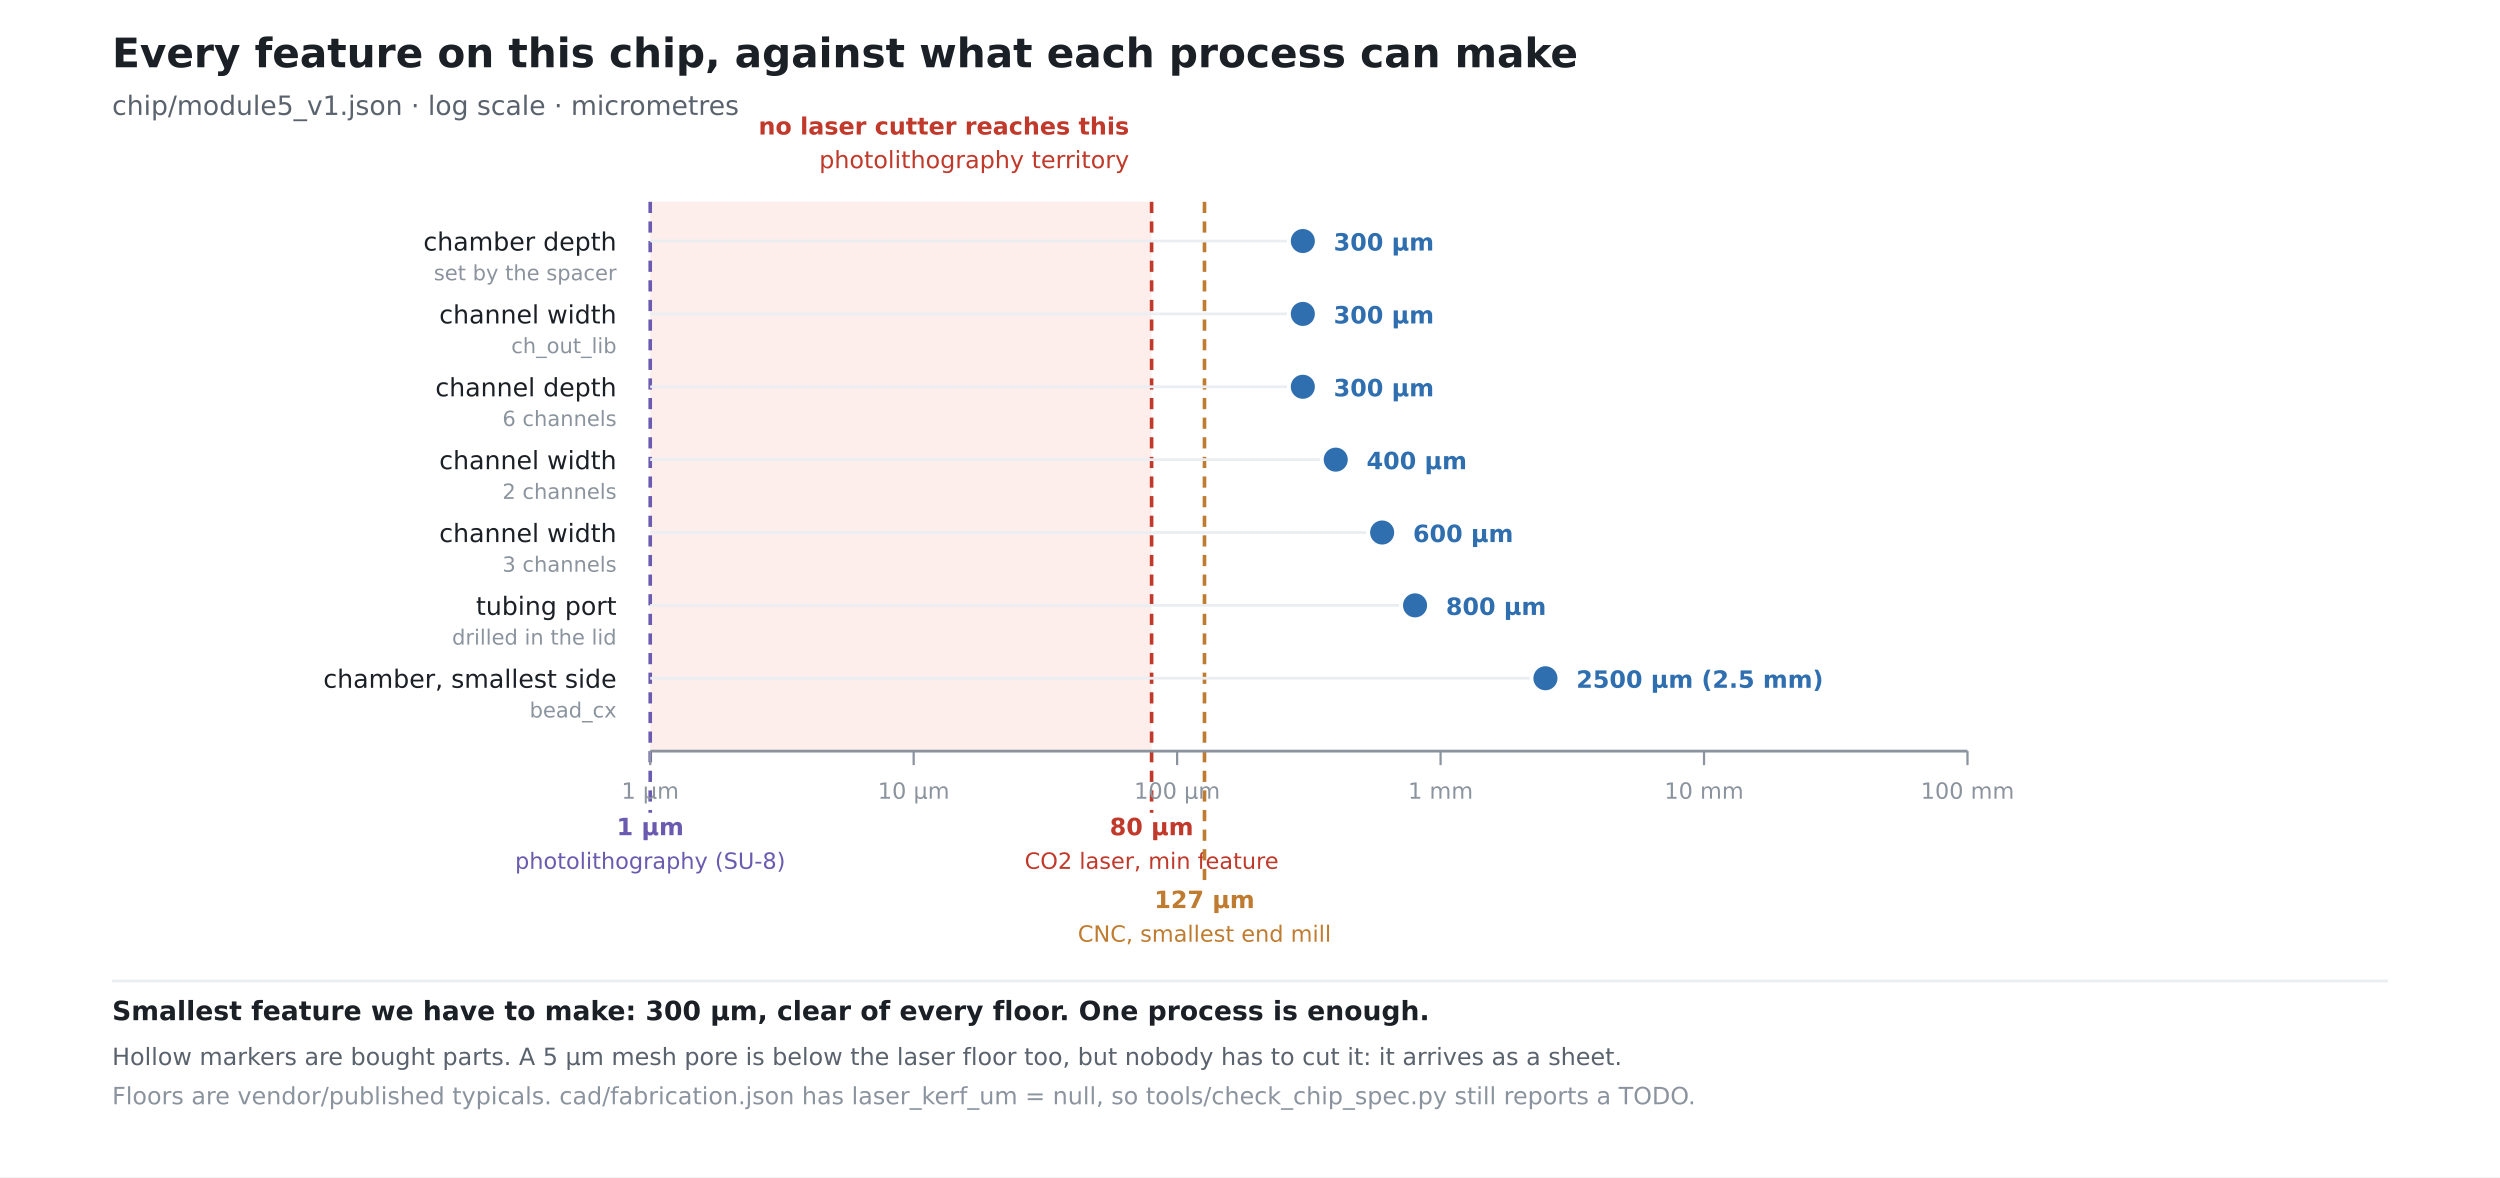
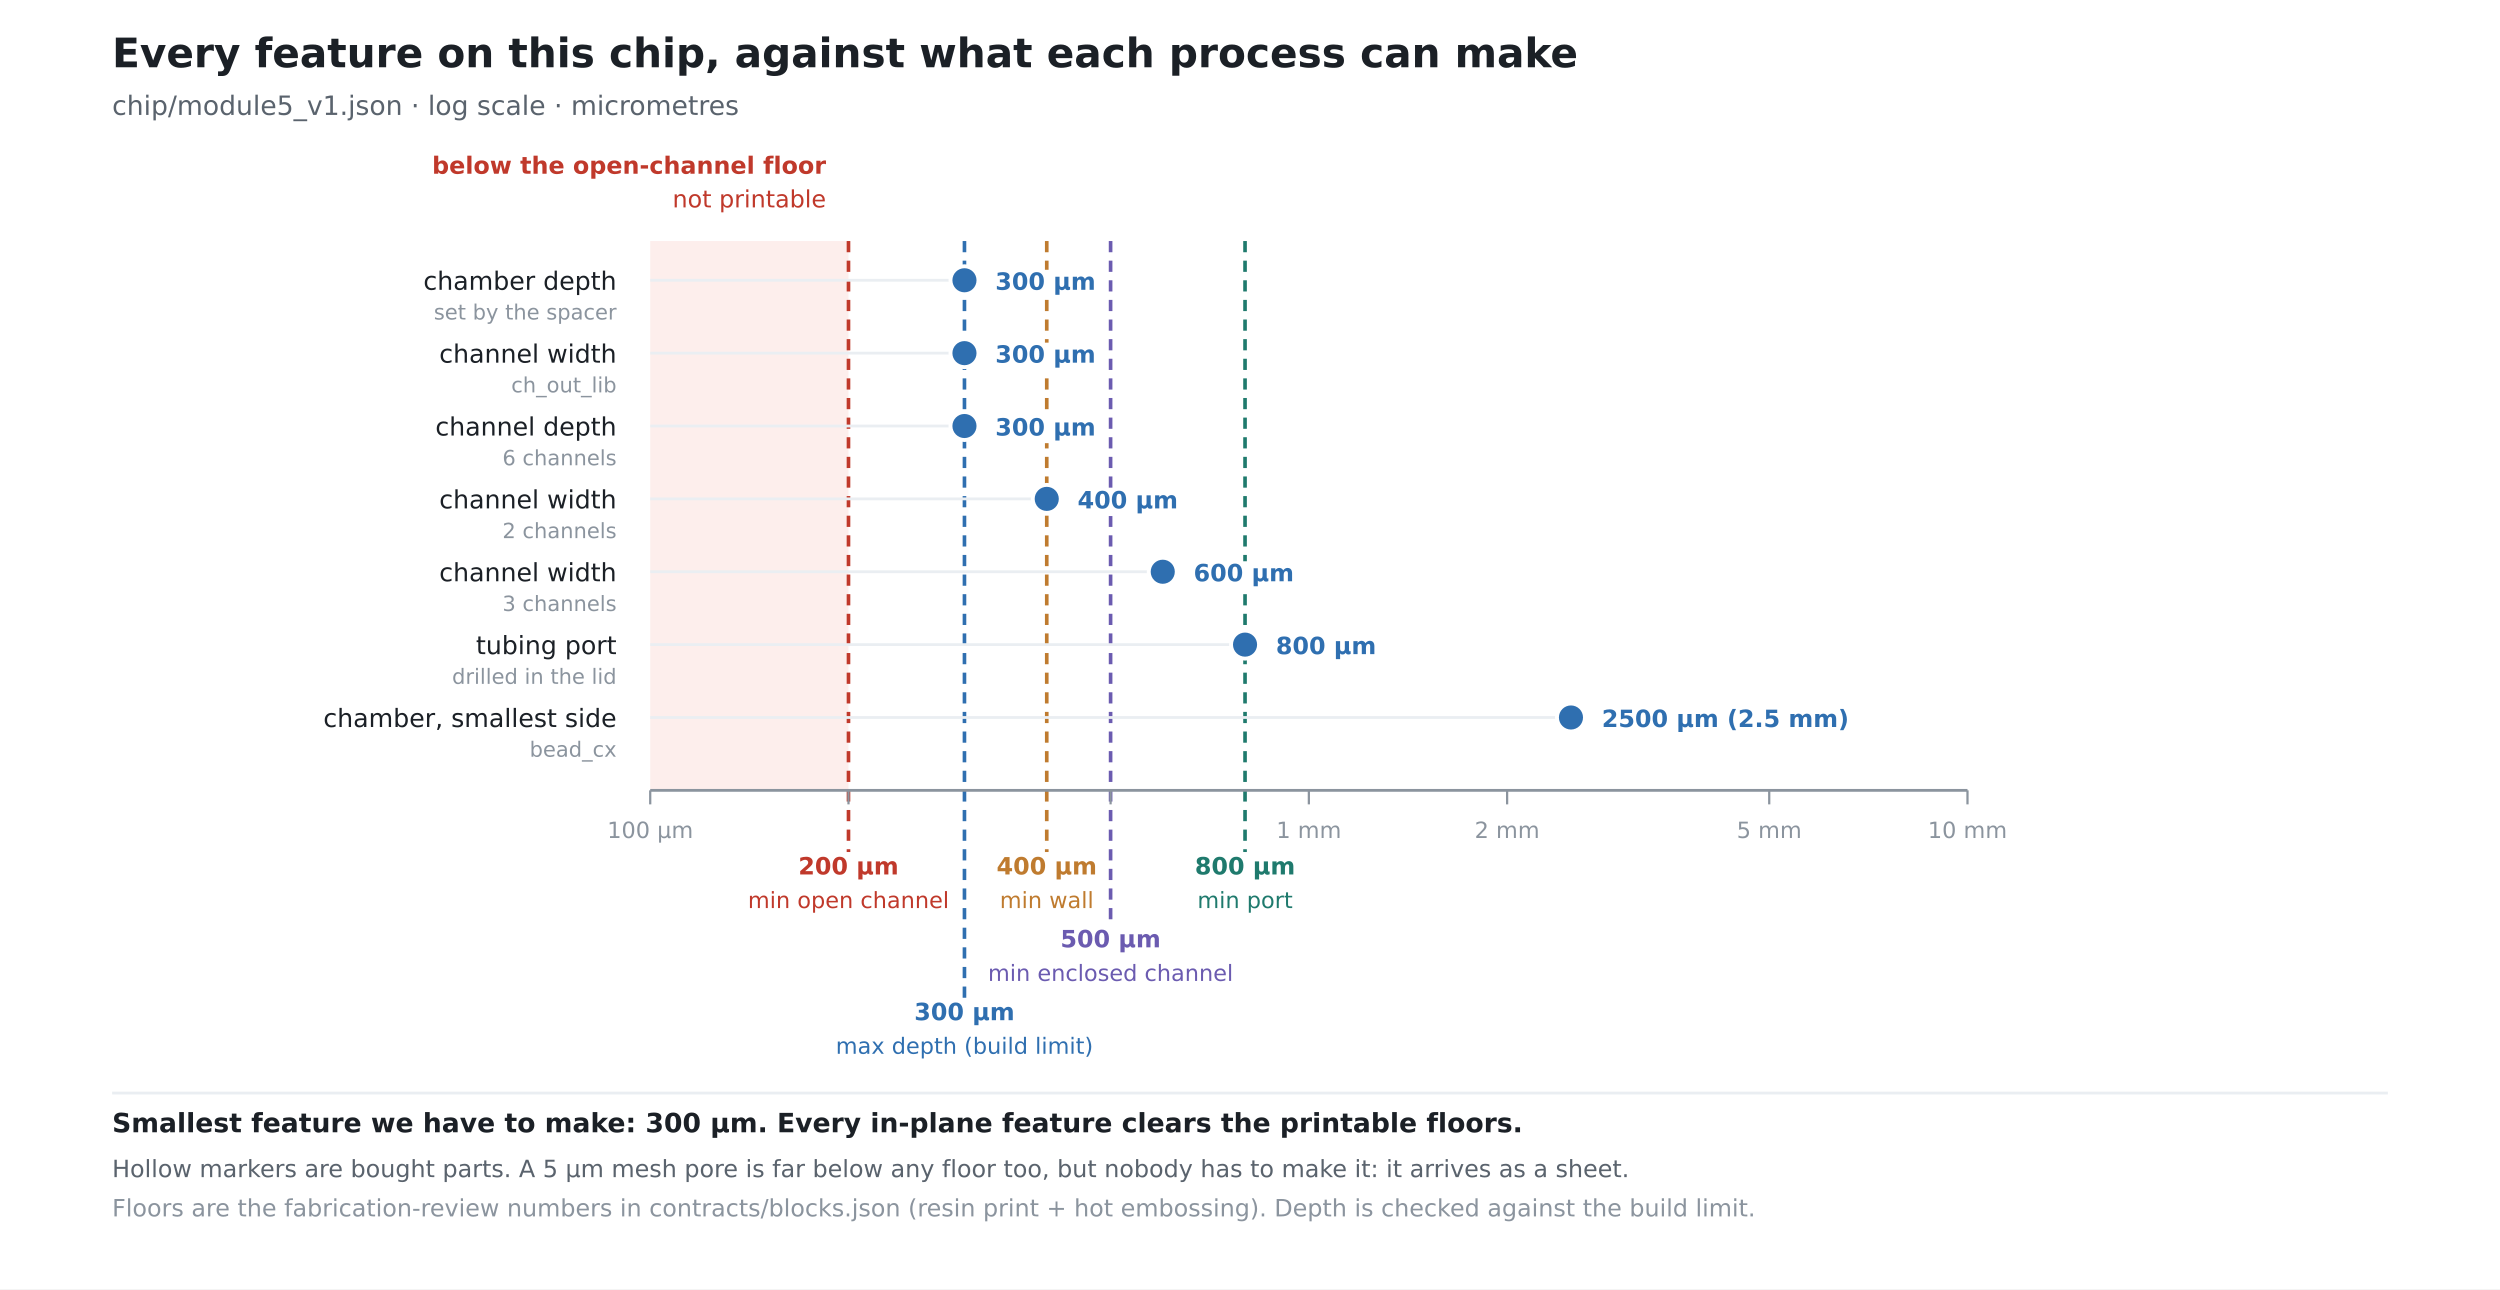
- <svg xmlns="http://www.w3.org/2000/svg" width="892" height="420" viewBox="0 0 892 420" role="img" aria-label="module5_v1: feature sizes against the process floors">
-   <rect width="892" height="420" fill="#ffffff" />
+ <svg xmlns="http://www.w3.org/2000/svg" width="892" height="460" viewBox="0 0 892 460" role="img" aria-label="module5_v1: feature sizes against the process floors">
+   <rect width="892" height="460" fill="#ffffff" />
  <text x="40" y="24" font-family="DejaVu Sans, Helvetica, Arial, sans-serif" font-size="14.5" fill="#1b2026" text-anchor="start" font-weight="bold">Every feature on this chip, against what each process can make</text>
  <text x="40" y="41" font-family="DejaVu Sans, Helvetica, Arial, sans-serif" font-size="9.5" fill="#5a636d" text-anchor="start">chip/module5_v1.json   ·   log scale   ·   micrometres</text>
-   <rect x="232" y="72" width="178.89" height="196" fill="#fdeeec" stroke="none" />
-   <text x="402.89" y="48" font-family="DejaVu Sans, Helvetica, Arial, sans-serif" font-size="8.5" fill="#c0392b" text-anchor="end" font-weight="bold">no laser cutter reaches this</text>
-   <text x="402.89" y="60" font-family="DejaVu Sans, Helvetica, Arial, sans-serif" font-size="8.5" fill="#c0392b" text-anchor="end">photolithography territory</text>
-   <line x1="232" y1="72" x2="232" y2="290" stroke="#6b5bb0" stroke-width="1.3" stroke-dasharray="4 3" />
-   <text x="232" y="298" font-family="DejaVu Sans, Helvetica, Arial, sans-serif" font-size="8.5" fill="#6b5bb0" text-anchor="middle" font-weight="bold">1 µm</text>
-   <text x="232" y="310" font-family="DejaVu Sans, Helvetica, Arial, sans-serif" font-size="8" fill="#6b5bb0" text-anchor="middle">photolithography (SU-8)</text>
-   <line x1="410.89" y1="72" x2="410.89" y2="290" stroke="#c0392b" stroke-width="1.3" stroke-dasharray="4 3" />
-   <text x="410.89" y="298" font-family="DejaVu Sans, Helvetica, Arial, sans-serif" font-size="8.5" fill="#c0392b" text-anchor="middle" font-weight="bold">80 µm</text>
-   <text x="410.89" y="310" font-family="DejaVu Sans, Helvetica, Arial, sans-serif" font-size="8" fill="#c0392b" text-anchor="middle">CO2 laser, min feature</text>
-   <line x1="429.76" y1="72" x2="429.76" y2="316" stroke="#bf7b2f" stroke-width="1.3" stroke-dasharray="4 3" />
-   <text x="429.76" y="324" font-family="DejaVu Sans, Helvetica, Arial, sans-serif" font-size="8.5" fill="#bf7b2f" text-anchor="middle" font-weight="bold">127 µm</text>
-   <text x="429.76" y="336" font-family="DejaVu Sans, Helvetica, Arial, sans-serif" font-size="8" fill="#bf7b2f" text-anchor="middle">CNC, smallest end mill</text>
-   <line x1="232" y1="268" x2="232" y2="273" stroke="#8b949e" stroke-width="0.8" />
-   <text x="232" y="285" font-family="DejaVu Sans, Helvetica, Arial, sans-serif" font-size="8" fill="#8b949e" text-anchor="middle">1 µm</text>
-   <line x1="326" y1="268" x2="326" y2="273" stroke="#8b949e" stroke-width="0.8" />
-   <text x="326" y="285" font-family="DejaVu Sans, Helvetica, Arial, sans-serif" font-size="8" fill="#8b949e" text-anchor="middle">10 µm</text>
-   <line x1="420" y1="268" x2="420" y2="273" stroke="#8b949e" stroke-width="0.8" />
-   <text x="420" y="285" font-family="DejaVu Sans, Helvetica, Arial, sans-serif" font-size="8" fill="#8b949e" text-anchor="middle">100 µm</text>
-   <line x1="514" y1="268" x2="514" y2="273" stroke="#8b949e" stroke-width="0.8" />
-   <text x="514" y="285" font-family="DejaVu Sans, Helvetica, Arial, sans-serif" font-size="8" fill="#8b949e" text-anchor="middle">1 mm</text>
-   <line x1="608" y1="268" x2="608" y2="273" stroke="#8b949e" stroke-width="0.8" />
-   <text x="608" y="285" font-family="DejaVu Sans, Helvetica, Arial, sans-serif" font-size="8" fill="#8b949e" text-anchor="middle">10 mm</text>
-   <line x1="702" y1="268" x2="702" y2="273" stroke="#8b949e" stroke-width="0.8" />
-   <text x="702" y="285" font-family="DejaVu Sans, Helvetica, Arial, sans-serif" font-size="8" fill="#8b949e" text-anchor="middle">100 mm</text>
-   <line x1="232" y1="268" x2="702" y2="268" stroke="#8b949e" stroke-width="1" />
-   <line x1="232" y1="86" x2="464.85" y2="86" stroke="#eaeef2" stroke-width="1" />
-   <circle cx="464.85" cy="86" r="5" fill="#2f6fb0" stroke="#ffffff" stroke-width="1.4" />
-   <text x="220" y="89.4" font-family="DejaVu Sans, Helvetica, Arial, sans-serif" font-size="9" fill="#1b2026" text-anchor="end">chamber depth</text>
-   <text x="220" y="100" font-family="DejaVu Sans, Helvetica, Arial, sans-serif" font-size="7.5" fill="#8b949e" text-anchor="end">set by the spacer</text>
-   <text x="475.85" y="89.4" font-family="DejaVu Sans, Helvetica, Arial, sans-serif" font-size="8.5" fill="#2f6fb0" text-anchor="start" font-weight="bold">300 µm</text>
-   <line x1="232" y1="112" x2="464.85" y2="112" stroke="#eaeef2" stroke-width="1" />
-   <circle cx="464.85" cy="112" r="5" fill="#2f6fb0" stroke="#ffffff" stroke-width="1.4" />
-   <text x="220" y="115.4" font-family="DejaVu Sans, Helvetica, Arial, sans-serif" font-size="9" fill="#1b2026" text-anchor="end">channel width</text>
-   <text x="220" y="126" font-family="DejaVu Sans, Helvetica, Arial, sans-serif" font-size="7.5" fill="#8b949e" text-anchor="end">ch_out_lib</text>
-   <text x="475.85" y="115.4" font-family="DejaVu Sans, Helvetica, Arial, sans-serif" font-size="8.5" fill="#2f6fb0" text-anchor="start" font-weight="bold">300 µm</text>
-   <line x1="232" y1="138" x2="464.85" y2="138" stroke="#eaeef2" stroke-width="1" />
-   <circle cx="464.85" cy="138" r="5" fill="#2f6fb0" stroke="#ffffff" stroke-width="1.4" />
-   <text x="220" y="141.4" font-family="DejaVu Sans, Helvetica, Arial, sans-serif" font-size="9" fill="#1b2026" text-anchor="end">channel depth</text>
-   <text x="220" y="152" font-family="DejaVu Sans, Helvetica, Arial, sans-serif" font-size="7.5" fill="#8b949e" text-anchor="end">6 channels</text>
-   <text x="475.85" y="141.4" font-family="DejaVu Sans, Helvetica, Arial, sans-serif" font-size="8.5" fill="#2f6fb0" text-anchor="start" font-weight="bold">300 µm</text>
-   <line x1="232" y1="164" x2="476.59" y2="164" stroke="#eaeef2" stroke-width="1" />
-   <circle cx="476.59" cy="164" r="5" fill="#2f6fb0" stroke="#ffffff" stroke-width="1.4" />
-   <text x="220" y="167.4" font-family="DejaVu Sans, Helvetica, Arial, sans-serif" font-size="9" fill="#1b2026" text-anchor="end">channel width</text>
-   <text x="220" y="178" font-family="DejaVu Sans, Helvetica, Arial, sans-serif" font-size="7.5" fill="#8b949e" text-anchor="end">2 channels</text>
-   <text x="487.59" y="167.4" font-family="DejaVu Sans, Helvetica, Arial, sans-serif" font-size="8.5" fill="#2f6fb0" text-anchor="start" font-weight="bold">400 µm</text>
-   <line x1="232" y1="190" x2="493.15" y2="190" stroke="#eaeef2" stroke-width="1" />
-   <circle cx="493.15" cy="190" r="5" fill="#2f6fb0" stroke="#ffffff" stroke-width="1.4" />
-   <text x="220" y="193.4" font-family="DejaVu Sans, Helvetica, Arial, sans-serif" font-size="9" fill="#1b2026" text-anchor="end">channel width</text>
-   <text x="220" y="204" font-family="DejaVu Sans, Helvetica, Arial, sans-serif" font-size="7.5" fill="#8b949e" text-anchor="end">3 channels</text>
-   <text x="504.15" y="193.4" font-family="DejaVu Sans, Helvetica, Arial, sans-serif" font-size="8.5" fill="#2f6fb0" text-anchor="start" font-weight="bold">600 µm</text>
-   <line x1="232" y1="216" x2="504.89" y2="216" stroke="#eaeef2" stroke-width="1" />
-   <circle cx="504.89" cy="216" r="5" fill="#2f6fb0" stroke="#ffffff" stroke-width="1.4" />
-   <text x="220" y="219.4" font-family="DejaVu Sans, Helvetica, Arial, sans-serif" font-size="9" fill="#1b2026" text-anchor="end">tubing port</text>
-   <text x="220" y="230" font-family="DejaVu Sans, Helvetica, Arial, sans-serif" font-size="7.5" fill="#8b949e" text-anchor="end">drilled in the lid</text>
-   <text x="515.89" y="219.4" font-family="DejaVu Sans, Helvetica, Arial, sans-serif" font-size="8.5" fill="#2f6fb0" text-anchor="start" font-weight="bold">800 µm</text>
-   <line x1="232" y1="242" x2="551.41" y2="242" stroke="#eaeef2" stroke-width="1" />
-   <circle cx="551.41" cy="242" r="5" fill="#2f6fb0" stroke="#ffffff" stroke-width="1.4" />
-   <text x="220" y="245.4" font-family="DejaVu Sans, Helvetica, Arial, sans-serif" font-size="9" fill="#1b2026" text-anchor="end">chamber, smallest side</text>
-   <text x="220" y="256" font-family="DejaVu Sans, Helvetica, Arial, sans-serif" font-size="7.5" fill="#8b949e" text-anchor="end">bead_cx</text>
-   <text x="562.41" y="245.4" font-family="DejaVu Sans, Helvetica, Arial, sans-serif" font-size="8.5" fill="#2f6fb0" text-anchor="start" font-weight="bold">2500 µm  (2.5 mm)</text>
-   <line x1="40" y1="350" x2="852" y2="350" stroke="#eaeef2" stroke-width="1" />
-   <text x="40" y="364" font-family="DejaVu Sans, Helvetica, Arial, sans-serif" font-size="9.5" fill="#1b2026" text-anchor="start" font-weight="bold">Smallest feature we have to make: 300 µm, clear of every floor. One process is enough.</text>
-   <text x="40" y="380" font-family="DejaVu Sans, Helvetica, Arial, sans-serif" font-size="8.5" fill="#5a636d" text-anchor="start">Hollow markers are bought parts. A 5 µm mesh pore is below the laser floor too, but nobody has to cut it: it arrives as a sheet.</text>
-   <text x="40" y="394" font-family="DejaVu Sans, Helvetica, Arial, sans-serif" font-size="8.5" fill="#8b949e" text-anchor="start">Floors are vendor/published typicals. cad/fabrication.json has laser_kerf_um = null, so tools/check_chip_spec.py still reports a TODO.</text>
+   <rect x="232" y="86" width="70.74" height="196" fill="#fdeeec" stroke="none" />
+   <text x="294.74" y="62" font-family="DejaVu Sans, Helvetica, Arial, sans-serif" font-size="8.5" fill="#c0392b" text-anchor="end" font-weight="bold">below the open-channel floor</text>
+   <text x="294.74" y="74" font-family="DejaVu Sans, Helvetica, Arial, sans-serif" font-size="8.5" fill="#c0392b" text-anchor="end">not printable</text>
+   <line x1="302.74" y1="86" x2="302.74" y2="304" stroke="#c0392b" stroke-width="1.3" stroke-dasharray="4 3" />
+   <text x="302.74" y="312" font-family="DejaVu Sans, Helvetica, Arial, sans-serif" font-size="8.5" fill="#c0392b" text-anchor="middle" font-weight="bold">200 µm</text>
+   <text x="302.74" y="324" font-family="DejaVu Sans, Helvetica, Arial, sans-serif" font-size="8" fill="#c0392b" text-anchor="middle">min open channel</text>
+   <line x1="373.48" y1="86" x2="373.48" y2="304" stroke="#bf7b2f" stroke-width="1.3" stroke-dasharray="4 3" />
+   <text x="373.48" y="312" font-family="DejaVu Sans, Helvetica, Arial, sans-serif" font-size="8.5" fill="#bf7b2f" text-anchor="middle" font-weight="bold">400 µm</text>
+   <text x="373.48" y="324" font-family="DejaVu Sans, Helvetica, Arial, sans-serif" font-size="8" fill="#bf7b2f" text-anchor="middle">min wall</text>
+   <line x1="396.26" y1="86" x2="396.26" y2="330" stroke="#6b5bb0" stroke-width="1.3" stroke-dasharray="4 3" />
+   <text x="396.26" y="338" font-family="DejaVu Sans, Helvetica, Arial, sans-serif" font-size="8.5" fill="#6b5bb0" text-anchor="middle" font-weight="bold">500 µm</text>
+   <text x="396.26" y="350" font-family="DejaVu Sans, Helvetica, Arial, sans-serif" font-size="8" fill="#6b5bb0" text-anchor="middle">min enclosed channel</text>
+   <line x1="444.23" y1="86" x2="444.23" y2="304" stroke="#1f7a6d" stroke-width="1.3" stroke-dasharray="4 3" />
+   <text x="444.23" y="312" font-family="DejaVu Sans, Helvetica, Arial, sans-serif" font-size="8.5" fill="#1f7a6d" text-anchor="middle" font-weight="bold">800 µm</text>
+   <text x="444.23" y="324" font-family="DejaVu Sans, Helvetica, Arial, sans-serif" font-size="8" fill="#1f7a6d" text-anchor="middle">min port</text>
+   <line x1="344.12" y1="86" x2="344.12" y2="356" stroke="#2f6fb0" stroke-width="1.3" stroke-dasharray="4 3" />
+   <text x="344.12" y="364" font-family="DejaVu Sans, Helvetica, Arial, sans-serif" font-size="8.5" fill="#2f6fb0" text-anchor="middle" font-weight="bold">300 µm</text>
+   <text x="344.12" y="376" font-family="DejaVu Sans, Helvetica, Arial, sans-serif" font-size="8" fill="#2f6fb0" text-anchor="middle">max depth (build limit)</text>
+   <line x1="232" y1="282" x2="232" y2="287" stroke="#8b949e" stroke-width="0.8" />
+   <text x="232" y="299" font-family="DejaVu Sans, Helvetica, Arial, sans-serif" font-size="8" fill="#8b949e" text-anchor="middle">100 µm</text>
+   <line x1="302.74" y1="282" x2="302.74" y2="287" stroke="#8b949e" stroke-width="0.8" />
+   <line x1="396.26" y1="282" x2="396.26" y2="287" stroke="#8b949e" stroke-width="0.8" />
+   <line x1="467" y1="282" x2="467" y2="287" stroke="#8b949e" stroke-width="0.8" />
+   <text x="467" y="299" font-family="DejaVu Sans, Helvetica, Arial, sans-serif" font-size="8" fill="#8b949e" text-anchor="middle">1 mm</text>
+   <line x1="537.74" y1="282" x2="537.74" y2="287" stroke="#8b949e" stroke-width="0.8" />
+   <text x="537.74" y="299" font-family="DejaVu Sans, Helvetica, Arial, sans-serif" font-size="8" fill="#8b949e" text-anchor="middle">2 mm</text>
+   <line x1="631.26" y1="282" x2="631.26" y2="287" stroke="#8b949e" stroke-width="0.8" />
+   <text x="631.26" y="299" font-family="DejaVu Sans, Helvetica, Arial, sans-serif" font-size="8" fill="#8b949e" text-anchor="middle">5 mm</text>
+   <line x1="702" y1="282" x2="702" y2="287" stroke="#8b949e" stroke-width="0.8" />
+   <text x="702" y="299" font-family="DejaVu Sans, Helvetica, Arial, sans-serif" font-size="8" fill="#8b949e" text-anchor="middle">10 mm</text>
+   <line x1="232" y1="282" x2="702" y2="282" stroke="#8b949e" stroke-width="1" />
+   <line x1="232" y1="100" x2="344.12" y2="100" stroke="#eaeef2" stroke-width="1" />
+   <circle cx="344.12" cy="100" r="5" fill="#2f6fb0" stroke="#ffffff" stroke-width="1.4" />
+   <text x="220" y="103.4" font-family="DejaVu Sans, Helvetica, Arial, sans-serif" font-size="9" fill="#1b2026" text-anchor="end">chamber depth</text>
+   <text x="220" y="114" font-family="DejaVu Sans, Helvetica, Arial, sans-serif" font-size="7.5" fill="#8b949e" text-anchor="end">set by the spacer</text>
+   <rect x="353.12" y="96.26" width="32.56" height="9.86" fill="#ffffff" stroke="none" />
+   <text x="355.12" y="103.4" font-family="DejaVu Sans, Helvetica, Arial, sans-serif" font-size="8.5" fill="#2f6fb0" text-anchor="start" font-weight="bold">300 µm</text>
+   <line x1="232" y1="126" x2="344.12" y2="126" stroke="#eaeef2" stroke-width="1" />
+   <circle cx="344.12" cy="126" r="5" fill="#2f6fb0" stroke="#ffffff" stroke-width="1.4" />
+   <text x="220" y="129.4" font-family="DejaVu Sans, Helvetica, Arial, sans-serif" font-size="9" fill="#1b2026" text-anchor="end">channel width</text>
+   <text x="220" y="140" font-family="DejaVu Sans, Helvetica, Arial, sans-serif" font-size="7.5" fill="#8b949e" text-anchor="end">ch_out_lib</text>
+   <rect x="353.12" y="122.26" width="32.56" height="9.86" fill="#ffffff" stroke="none" />
+   <text x="355.12" y="129.4" font-family="DejaVu Sans, Helvetica, Arial, sans-serif" font-size="8.5" fill="#2f6fb0" text-anchor="start" font-weight="bold">300 µm</text>
+   <line x1="232" y1="152" x2="344.12" y2="152" stroke="#eaeef2" stroke-width="1" />
+   <circle cx="344.12" cy="152" r="5" fill="#2f6fb0" stroke="#ffffff" stroke-width="1.4" />
+   <text x="220" y="155.4" font-family="DejaVu Sans, Helvetica, Arial, sans-serif" font-size="9" fill="#1b2026" text-anchor="end">channel depth</text>
+   <text x="220" y="166" font-family="DejaVu Sans, Helvetica, Arial, sans-serif" font-size="7.5" fill="#8b949e" text-anchor="end">6 channels</text>
+   <rect x="353.12" y="148.26" width="32.56" height="9.86" fill="#ffffff" stroke="none" />
+   <text x="355.12" y="155.4" font-family="DejaVu Sans, Helvetica, Arial, sans-serif" font-size="8.5" fill="#2f6fb0" text-anchor="start" font-weight="bold">300 µm</text>
+   <line x1="232" y1="178" x2="373.48" y2="178" stroke="#eaeef2" stroke-width="1" />
+   <circle cx="373.48" cy="178" r="5" fill="#2f6fb0" stroke="#ffffff" stroke-width="1.4" />
+   <text x="220" y="181.4" font-family="DejaVu Sans, Helvetica, Arial, sans-serif" font-size="9" fill="#1b2026" text-anchor="end">channel width</text>
+   <text x="220" y="192" font-family="DejaVu Sans, Helvetica, Arial, sans-serif" font-size="7.5" fill="#8b949e" text-anchor="end">2 channels</text>
+   <rect x="382.48" y="174.26" width="32.56" height="9.86" fill="#ffffff" stroke="none" />
+   <text x="384.48" y="181.4" font-family="DejaVu Sans, Helvetica, Arial, sans-serif" font-size="8.5" fill="#2f6fb0" text-anchor="start" font-weight="bold">400 µm</text>
+   <line x1="232" y1="204" x2="414.87" y2="204" stroke="#eaeef2" stroke-width="1" />
+   <circle cx="414.87" cy="204" r="5" fill="#2f6fb0" stroke="#ffffff" stroke-width="1.4" />
+   <text x="220" y="207.4" font-family="DejaVu Sans, Helvetica, Arial, sans-serif" font-size="9" fill="#1b2026" text-anchor="end">channel width</text>
+   <text x="220" y="218" font-family="DejaVu Sans, Helvetica, Arial, sans-serif" font-size="7.5" fill="#8b949e" text-anchor="end">3 channels</text>
+   <rect x="423.87" y="200.26" width="32.56" height="9.86" fill="#ffffff" stroke="none" />
+   <text x="425.87" y="207.4" font-family="DejaVu Sans, Helvetica, Arial, sans-serif" font-size="8.5" fill="#2f6fb0" text-anchor="start" font-weight="bold">600 µm</text>
+   <line x1="232" y1="230" x2="444.23" y2="230" stroke="#eaeef2" stroke-width="1" />
+   <circle cx="444.23" cy="230" r="5" fill="#2f6fb0" stroke="#ffffff" stroke-width="1.4" />
+   <text x="220" y="233.4" font-family="DejaVu Sans, Helvetica, Arial, sans-serif" font-size="9" fill="#1b2026" text-anchor="end">tubing port</text>
+   <text x="220" y="244" font-family="DejaVu Sans, Helvetica, Arial, sans-serif" font-size="7.5" fill="#8b949e" text-anchor="end">drilled in the lid</text>
+   <rect x="453.23" y="226.26" width="32.56" height="9.86" fill="#ffffff" stroke="none" />
+   <text x="455.23" y="233.4" font-family="DejaVu Sans, Helvetica, Arial, sans-serif" font-size="8.5" fill="#2f6fb0" text-anchor="start" font-weight="bold">800 µm</text>
+   <line x1="232" y1="256" x2="560.52" y2="256" stroke="#eaeef2" stroke-width="1" />
+   <circle cx="560.52" cy="256" r="5" fill="#2f6fb0" stroke="#ffffff" stroke-width="1.4" />
+   <text x="220" y="259.4" font-family="DejaVu Sans, Helvetica, Arial, sans-serif" font-size="9" fill="#1b2026" text-anchor="end">chamber, smallest side</text>
+   <text x="220" y="270" font-family="DejaVu Sans, Helvetica, Arial, sans-serif" font-size="7.5" fill="#8b949e" text-anchor="end">bead_cx</text>
+   <rect x="569.52" y="252.26" width="84.92" height="9.86" fill="#ffffff" stroke="none" />
+   <text x="571.52" y="259.4" font-family="DejaVu Sans, Helvetica, Arial, sans-serif" font-size="8.5" fill="#2f6fb0" text-anchor="start" font-weight="bold">2500 µm  (2.5 mm)</text>
+   <line x1="40" y1="390" x2="852" y2="390" stroke="#eaeef2" stroke-width="1" />
+   <text x="40" y="404" font-family="DejaVu Sans, Helvetica, Arial, sans-serif" font-size="9.5" fill="#1b2026" text-anchor="start" font-weight="bold">Smallest feature we have to make: 300 µm. Every in-plane feature clears the printable floors.</text>
+   <text x="40" y="420" font-family="DejaVu Sans, Helvetica, Arial, sans-serif" font-size="8.5" fill="#5a636d" text-anchor="start">Hollow markers are bought parts. A 5 µm mesh pore is far below any floor too, but nobody has to make it: it arrives as a sheet.</text>
+   <text x="40" y="434" font-family="DejaVu Sans, Helvetica, Arial, sans-serif" font-size="8.5" fill="#8b949e" text-anchor="start">Floors are the fabrication-review numbers in contracts/blocks.json (resin print + hot embossing). Depth is checked against the build limit.</text>
</svg>
